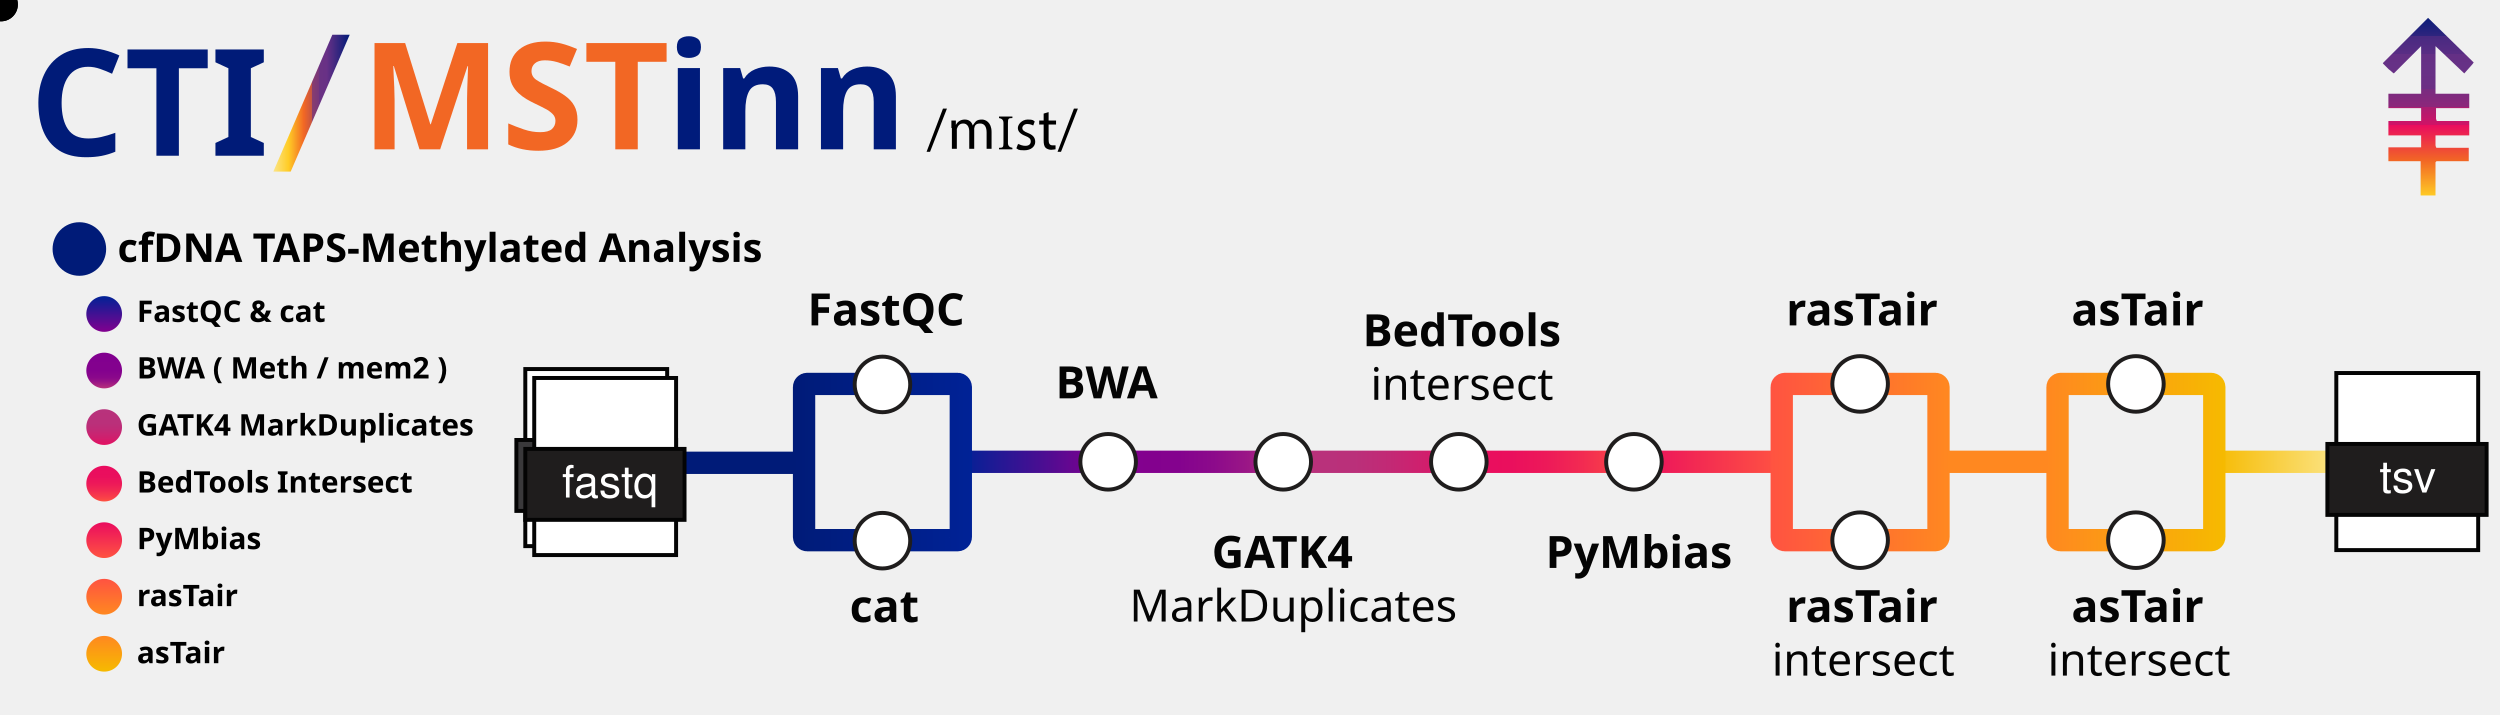
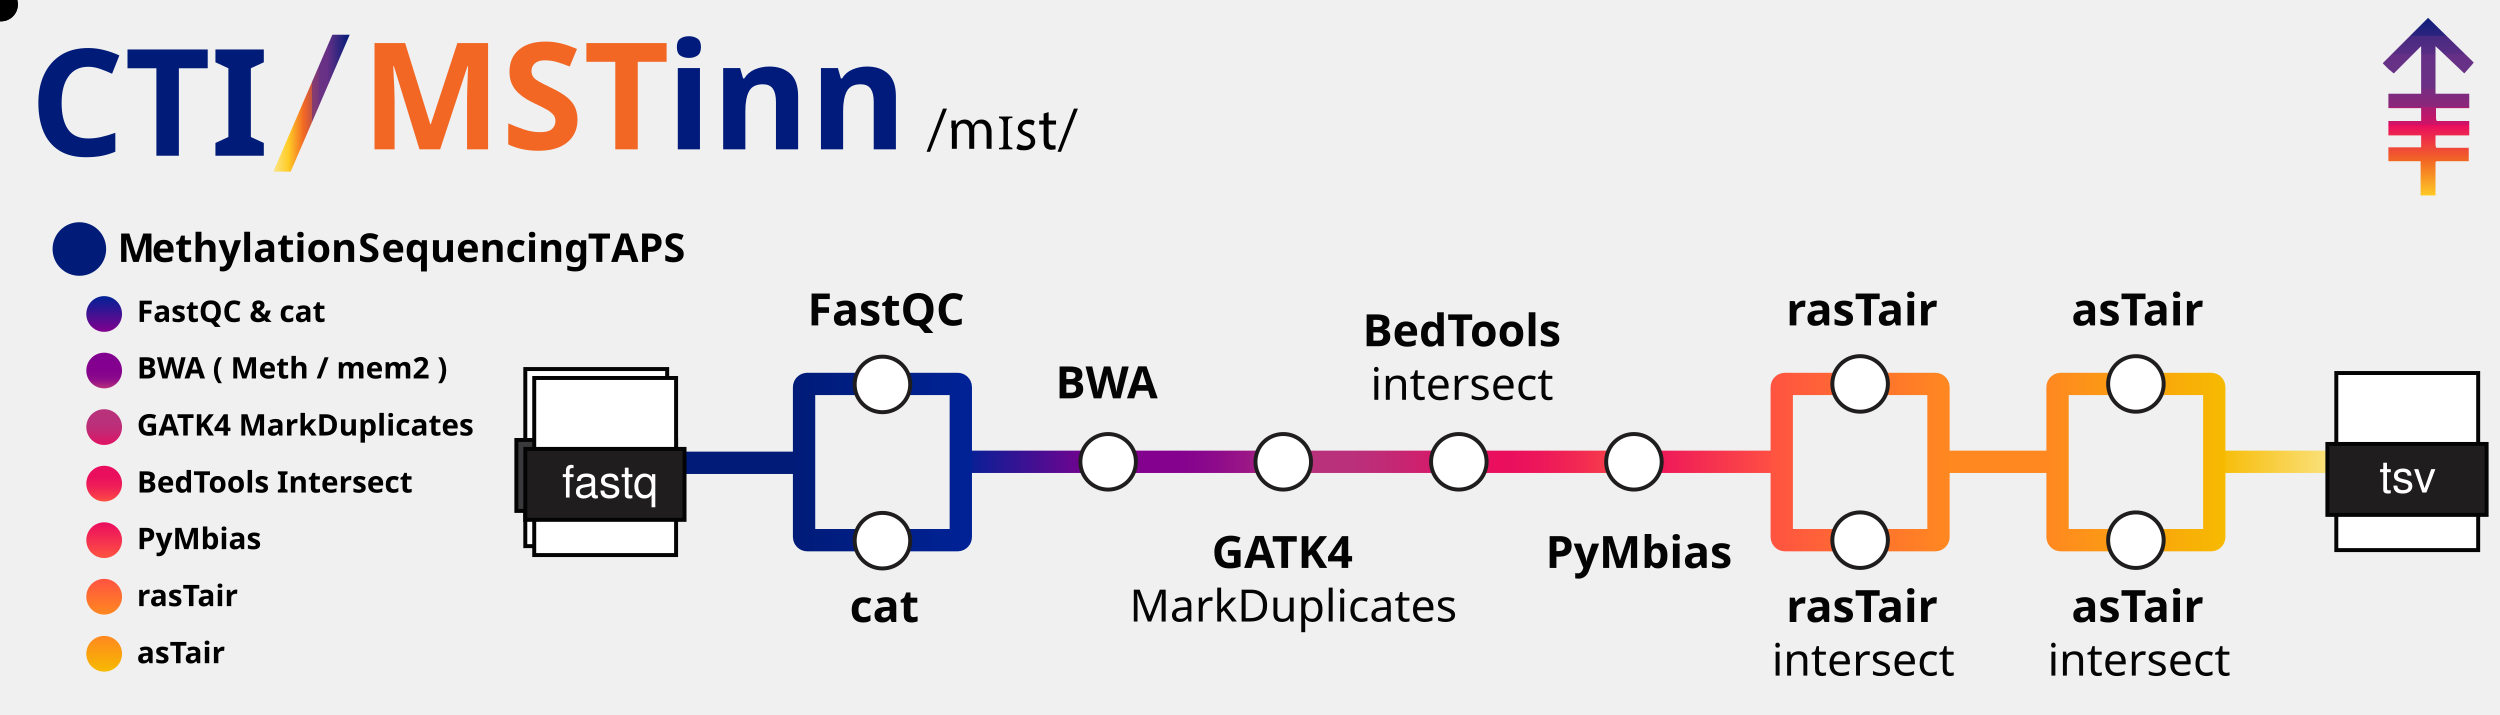
<svg xmlns="http://www.w3.org/2000/svg" id="Layer_1" version="1.1" viewBox="0 0 504 144">
  <defs>
    <style>
      .st0 {
        stroke: #ff8820;
      }

      .st0, .st1, .st2, .st3, .st4, .st5, .st6, .st7, .st8, .st9, .st10, .st11, .st12, .st13 {
        stroke-miterlimit: 28.4;
      }

      .st0, .st2, .st3, .st4, .st5, .st6, .st7, .st8, .st9, .st10, .st11, .st12, .st13 {
        fill: none;
      }

      .st0, .st2, .st3, .st4, .st7, .st8, .st9, .st10, .st11, .st12, .st13 {
        stroke-width: 4.5px;
      }

      .st14 {
        fill: url(#linear-gradient2);
      }

      .st15 {
        fill: url(#linear-gradient1);
      }

      .st16 {
        fill: url(#linear-gradient3);
      }

      .st17 {
        fill: url(#linear-gradient6);
      }

      .st18 {
        fill: url(#linear-gradient5);
      }

      .st19 {
        fill: url(#linear-gradient4);
      }

      .st20 {
-         font-size: 8px;
-       }
- 
-       .st20, .st21, .st22, .st23, .st24, .st25, .st26, .st27, .st28, .st29 {
+         letter-spacing: 0em;
+       }
+ 
+       .st20, .st21 {
+         font-family: MavenPro-ExtraBold, 'Maven Pro';
+       }
+ 
+       .st22, .st23, .st24, .st25, .st26, .st27 {
+         font-family: MavenPro-Bold, 'Maven Pro';
+       }
+ 
+       .st28 {
+         fill: url(#linear-gradient16);
+       }
+ 
+       .st29 {
+         fill: url(#linear-gradient17);
+       }
+ 
+       .st30, .st23 {
+         fill: #001b78;
+       }
+ 
+       .st31 {
+         font-family: MavenPro-Regular, 'Maven Pro';
+       }
+ 
+       .st31, .st32, .st33, .st23, .st34, .st24, .st35, .st25, .st26, .st27 {
        isolation: isolate;
      }

-       .st20, .st24, .st26, .st27, .st28, .st29 {
-         font-family: MavenPro-Bold, 'Maven Pro';
-         font-weight: 700;
-       }
- 
-       .st30 {
-         fill: url(#linear-gradient16);
-       }
- 
-       .st31 {
-         fill: url(#linear-gradient17);
-       }
- 
-       .st32, .st24 {
-         fill: #001b78;
-       }
- 
-       .st21 {
-         font-family: MavenPro-Regular, 'Maven Pro';
-       }
- 
-       .st21, .st22, .st25, .st28 {
+       .st31, .st32, .st34, .st26 {
        font-size: 9px;
      }

-       .st21, .st25, .st28 {
+       .st31, .st34, .st26 {
        fill: #040404;
      }

      .st1 {
        stroke: #1f1d1d;
      }

-       .st1, .st6, .st33, .st34, .st35 {
+       .st1, .st6, .st36, .st37, .st38 {
        stroke-width: .8px;
      }

-       .st1, .st33, .st22 {
+       .st1, .st36, .st32 {
        fill: #fff;
      }

      .st2 {
        stroke: url(#linear-gradient7);
      }

      .st3 {
        stroke: url(#linear-gradient9);
      }

      .st4 {
        stroke: url(#linear-gradient8);
      }

-       .st36 {
+       .st39 {
        fill: url(#linear-gradient);
      }

      .st5 {
        stroke-width: .7px;
      }

      .st5, .st6 {
        stroke: #469e4f;
      }

-       .st33, .st34, .st35 {
+       .st36, .st37, .st38 {
        stroke: #040404;
        stroke-miterlimit: 3;
      }

-       .st22 {
+       .st32 {
        font-family: Helvetica, Helvetica;
      }

      .st7 {
        stroke: #001b78;
      }

-       .st24, .st26, .st27 {
+       .st23, .st24, .st35, .st25, .st26, .st27 {
+         font-weight: 700;
+       }
+ 
+       .st23, .st24, .st25 {
        font-size: 30px;
      }

-       .st25 {
+       .st34 {
        font-family: MavenPro-SemiBold, 'Maven Pro';
        font-weight: 600;
      }

-       .st26 {
+       .st24 {
        fill: #f26724;
      }

      .st8 {
        stroke: url(#linear-gradient10);
      }

      .st9 {
        stroke: url(#linear-gradient15);
      }

      .st10 {
        stroke: url(#linear-gradient13);
      }

      .st11 {
        stroke: url(#linear-gradient12);
      }

      .st12 {
        stroke: url(#linear-gradient11);
      }

      .st13 {
        stroke: url(#linear-gradient14);
      }

+       .st35 {
+         font-size: 8px;
+       }
+ 
+       .st25 {
+         fill: #001b7b;
+       }
+ 
      .st27 {
-         fill: #001b7b;
-       }
- 
-       .st29 {
        font-size: 6px;
      }

-       .st34 {
+       .st37 {
        fill: #1f1d1d;
      }

-       .st35 {
+       .st38 {
        fill: #3a393b;
      }
    </style>
-     <linearGradient id="linear-gradient" x1="21" y1="71.1" x2="21" y2="78.3" gradientUnits="userSpaceOnUse">
+     <linearGradient id="linear-gradient" x1="21" y1="74.9" x2="21" y2="67.7" gradientTransform="translate(0 146) scale(1 -1)" gradientUnits="userSpaceOnUse">
      <stop offset="0" stop-color="#82008f" />
      <stop offset=".5" stop-color="#83018e" />
      <stop offset=".7" stop-color="#8a088b" />
      <stop offset=".8" stop-color="#961287" />
      <stop offset=".9" stop-color="#a72281" />
      <stop offset="1" stop-color="#b8327c" />
    </linearGradient>
-     <linearGradient id="linear-gradient1" x1="21" y1="66.9" x2="21" y2="59.7" gradientUnits="userSpaceOnUse">
+     <linearGradient id="linear-gradient1" x1="21" y1="79.1" x2="21" y2="86.3" gradientTransform="translate(0 146) scale(1 -1)" gradientUnits="userSpaceOnUse">
      <stop offset="0" stop-color="#82008f" />
      <stop offset="1" stop-color="#002296" />
    </linearGradient>
-     <linearGradient id="linear-gradient2" x1="21" y1="82.5" x2="21" y2="89.7" gradientUnits="userSpaceOnUse">
+     <linearGradient id="linear-gradient2" x1="21" y1="63.5" x2="21" y2="56.3" gradientTransform="translate(0 146) scale(1 -1)" gradientUnits="userSpaceOnUse">
      <stop offset="0" stop-color="#b8327c" />
      <stop offset=".4" stop-color="#ba307a" />
      <stop offset=".6" stop-color="#c22975" />
      <stop offset=".8" stop-color="#d01f6d" />
      <stop offset="1" stop-color="#e41062" />
      <stop offset="1" stop-color="#ea0c5f" />
    </linearGradient>
-     <linearGradient id="linear-gradient3" x1="21" y1="93.9" x2="21" y2="101.1" gradientUnits="userSpaceOnUse">
+     <linearGradient id="linear-gradient3" x1="21" y1="52.1" x2="21" y2="44.9" gradientTransform="translate(0 146) scale(1 -1)" gradientUnits="userSpaceOnUse">
      <stop offset="0" stop-color="#ea0c5f" />
      <stop offset=".3" stop-color="#ea0f5d" />
      <stop offset=".5" stop-color="#ed1959" />
      <stop offset=".7" stop-color="#f22a52" />
      <stop offset=".9" stop-color="#f94148" />
      <stop offset="1" stop-color="#ff5341" />
    </linearGradient>
-     <linearGradient id="linear-gradient4" x1="21" y1="105.3" x2="21" y2="112.5" gradientUnits="userSpaceOnUse">
+     <linearGradient id="linear-gradient4" x1="21" y1="40.7" x2="21" y2="33.5" gradientTransform="translate(0 146) scale(1 -1)" gradientUnits="userSpaceOnUse">
      <stop offset="0" stop-color="#ea0c5f" />
      <stop offset="1" stop-color="#ff5341" />
    </linearGradient>
-     <linearGradient id="linear-gradient5" x1="21" y1="116.7" x2="21" y2="123.9" gradientUnits="userSpaceOnUse">
+     <linearGradient id="linear-gradient5" x1="21" y1="29.3" x2="21" y2="22.1" gradientTransform="translate(0 146) scale(1 -1)" gradientUnits="userSpaceOnUse">
      <stop offset="0" stop-color="#ff5341" />
      <stop offset="1" stop-color="#ff8820" />
    </linearGradient>
-     <linearGradient id="linear-gradient6" x1="21" y1="128.2" x2="21" y2="135.4" gradientUnits="userSpaceOnUse">
+     <linearGradient id="linear-gradient6" x1="21" y1="17.8" x2="21" y2="10.6" gradientTransform="translate(0 146) scale(1 -1)" gradientUnits="userSpaceOnUse">
      <stop offset="0" stop-color="#ff8820" />
      <stop offset="1" stop-color="#f6ba00" />
    </linearGradient>
-     <linearGradient id="linear-gradient7" x1="193.6" y1="93.1" x2="223.4" y2="93.1" gradientUnits="userSpaceOnUse">
+     <linearGradient id="linear-gradient7" x1="193.6" y1="52.9" x2="223.4" y2="52.9" gradientTransform="translate(0 146) scale(1 -1)" gradientUnits="userSpaceOnUse">
      <stop offset="0" stop-color="#002296" />
      <stop offset=".4" stop-color="#361393" />
      <stop offset=".8" stop-color="#6c0590" />
      <stop offset="1" stop-color="#82008f" />
    </linearGradient>
-     <linearGradient id="linear-gradient8" x1="294" y1="93.1" x2="329.4" y2="93.1" gradientUnits="userSpaceOnUse">
+     <linearGradient id="linear-gradient8" x1="294" y1="52.9" x2="329.4" y2="52.9" gradientTransform="translate(0 146) scale(1 -1)" gradientUnits="userSpaceOnUse">
      <stop offset="0" stop-color="#ea0c5f" />
      <stop offset=".3" stop-color="#ea0f5d" />
      <stop offset=".5" stop-color="#ed1959" />
      <stop offset=".7" stop-color="#f22a52" />
      <stop offset=".9" stop-color="#f94148" />
      <stop offset="1" stop-color="#ff5341" />
    </linearGradient>
-     <linearGradient id="linear-gradient9" x1="329.4" y1="93.1" x2="359.2" y2="93.1" gradientUnits="userSpaceOnUse">
+     <linearGradient id="linear-gradient9" x1="329.4" y1="52.9" x2="359.2" y2="52.9" gradientTransform="translate(0 146) scale(1 -1)" gradientUnits="userSpaceOnUse">
      <stop offset="0" stop-color="#ea0c5f" />
      <stop offset="1" stop-color="#ff5341" />
    </linearGradient>
-     <linearGradient id="linear-gradient10" x1="223.4" y1="93.1" x2="258.8" y2="93.1" gradientUnits="userSpaceOnUse">
+     <linearGradient id="linear-gradient10" x1="223.4" y1="52.9" x2="258.8" y2="52.9" gradientTransform="translate(0 146) scale(1 -1)" gradientUnits="userSpaceOnUse">
      <stop offset="0" stop-color="#82008f" />
      <stop offset=".4" stop-color="#84028e" />
      <stop offset=".6" stop-color="#8c0a8b" />
      <stop offset=".8" stop-color="#9b1786" />
      <stop offset=".9" stop-color="#af297f" />
      <stop offset="1" stop-color="#b8327c" />
    </linearGradient>
-     <linearGradient id="linear-gradient11" x1="159.8" y1="93.2" x2="195.9" y2="93.2" gradientUnits="userSpaceOnUse">
+     <linearGradient id="linear-gradient11" x1="159.8" y1="52.8" x2="195.9" y2="52.8" gradientTransform="translate(0 146) scale(1 -1)" gradientUnits="userSpaceOnUse">
      <stop offset="0" stop-color="#001b78" />
      <stop offset="1" stop-color="#002296" />
    </linearGradient>
-     <linearGradient id="linear-gradient12" x1="446.3" y1="-163.1" x2="471.7" y2="-163.1" gradientTransform="translate(0 -70) scale(1 -1)" gradientUnits="userSpaceOnUse">
+     <linearGradient id="linear-gradient12" x1="446.3" y1="523.1" x2="471.7" y2="523.1" gradientTransform="translate(0 -430)" gradientUnits="userSpaceOnUse">
      <stop offset="0" stop-color="#f6ba00" />
      <stop offset="1" stop-color="#fbe588" />
    </linearGradient>
-     <linearGradient id="linear-gradient13" x1="412.5" y1="-163.2" x2="448.6" y2="-163.2" gradientTransform="translate(0 -70) scale(1 -1)" gradientUnits="userSpaceOnUse">
+     <linearGradient id="linear-gradient13" x1="412.5" y1="523.2" x2="448.6" y2="523.2" gradientTransform="translate(0 -430)" gradientUnits="userSpaceOnUse">
      <stop offset="0" stop-color="#ff8820" />
      <stop offset="1" stop-color="#f6ba00" />
    </linearGradient>
-     <linearGradient id="linear-gradient14" x1="356.9" y1="-163.2" x2="393" y2="-163.2" gradientTransform="translate(0 -70) scale(1 -1)" gradientUnits="userSpaceOnUse">
+     <linearGradient id="linear-gradient14" x1="356.9" y1="523.2" x2="393" y2="523.2" gradientTransform="translate(0 -430)" gradientUnits="userSpaceOnUse">
      <stop offset="0" stop-color="#ff5341" />
      <stop offset="1" stop-color="#ff8820" />
    </linearGradient>
-     <linearGradient id="linear-gradient15" x1="258.9" y1="93.1" x2="294.1" y2="93.1" gradientUnits="userSpaceOnUse">
+     <linearGradient id="linear-gradient15" x1="258.9" y1="52.9" x2="294.1" y2="52.9" gradientTransform="translate(0 146) scale(1 -1)" gradientUnits="userSpaceOnUse">
      <stop offset="0" stop-color="#b8327c" />
      <stop offset=".4" stop-color="#ba307a" />
      <stop offset=".6" stop-color="#c22975" />
      <stop offset=".8" stop-color="#d01f6d" />
      <stop offset="1" stop-color="#e41062" />
      <stop offset="1" stop-color="#ea0c5f" />
    </linearGradient>
-     <linearGradient id="linear-gradient16" x1="55.1" y1="-5.2" x2="70.5" y2="-5.2" gradientTransform="translate(0 26)" gradientUnits="userSpaceOnUse">
+     <linearGradient id="linear-gradient16" x1="55.1" y1="151.2" x2="70.5" y2="151.2" gradientTransform="translate(0 172) scale(1 -1)" gradientUnits="userSpaceOnUse">
      <stop offset="0" stop-color="#fff" />
      <stop offset="0" stop-color="#fbe588" />
      <stop offset=".2" stop-color="#ffcc25" />
      <stop offset=".4" stop-color="#f26724" />
      <stop offset=".5" stop-color="#c85641" />
      <stop offset=".5" stop-color="#a5495a" />
      <stop offset=".5" stop-color="#8a3e6d" />
      <stop offset=".6" stop-color="#77367b" />
      <stop offset=".6" stop-color="#6b3283" />
      <stop offset=".7" stop-color="#683186" />
      <stop offset="1" stop-color="#001b78" />
    </linearGradient>
-     <linearGradient id="linear-gradient17" x1="489.6" y1="108.4" x2="489.6" y2="144.4" gradientTransform="translate(0 148) scale(1 -1)" gradientUnits="userSpaceOnUse">
+     <linearGradient id="linear-gradient17" x1="489.6" y1="251.6" x2="489.6" y2="215.6" gradientTransform="translate(0 -212)" gradientUnits="userSpaceOnUse">
      <stop offset="0" stop-color="#fff" />
      <stop offset="0" stop-color="#fbe588" />
      <stop offset="0" stop-color="#ffcc25" />
      <stop offset=".2" stop-color="#f26724" />
      <stop offset=".4" stop-color="#ea0c5f" />
      <stop offset=".4" stop-color="#d01366" />
      <stop offset=".5" stop-color="#ab1d71" />
      <stop offset=".5" stop-color="#8d267a" />
      <stop offset=".6" stop-color="#782c80" />
      <stop offset=".6" stop-color="#6c2f84" />
      <stop offset=".7" stop-color="#683186" />
      <stop offset=".8" stop-color="#643085" />
      <stop offset=".8" stop-color="#592d84" />
      <stop offset=".9" stop-color="#472a81" />
      <stop offset=".9" stop-color="#2d247e" />
      <stop offset="1" stop-color="#0c1d79" />
      <stop offset="1" stop-color="#001b78" />
    </linearGradient>
  </defs>
-   <path id="rect1" class="st36" d="M21,71.1h0c2,0,3.6,1.6,3.6,3.6h0c0,2-1.6,3.6-3.6,3.6h0c-2,0-3.6-1.6-3.6-3.6h0c0-2,1.6-3.6,3.6-3.6Z" />
-   <g id="text1" class="st23">
-     <g class="st23">
-       <g class="st23">
-         <g class="st23">
-           <g class="st23">
-             <g class="st23">
-               <g class="st23">
-                 <text class="st29" transform="translate(27.6 76.3)">
-                   <tspan x="0" y="0">BWA ( Meth / mem2 )</tspan>
-                 </text>
+   <path id="rect1" class="st39" d="M21,71.1h0c2,0,3.6,1.6,3.6,3.6h0c0,2-1.6,3.6-3.6,3.6h0c-2,0-3.6-1.6-3.6-3.6h0c0-2,1.6-3.6,3.6-3.6Z" />
+   <g id="text1" class="st33">
+     <g class="st33">
+       <g class="st33">
+         <g class="st33">
+           <g class="st33">
+             <g class="st33">
+               <g class="st33">
+                 <g class="st33">
+                   <text class="st27" transform="translate(27.6 76.3)">
+                     <tspan x="0" y="0">BWA ( Meth / mem2 )</tspan>
+                   </text>
+                 </g>
              </g>
            </g>
          </g>
        </g>
      </g>
    </g>
  </g>
  <path id="rect2" class="st15" d="M21,59.7h0c2,0,3.6,1.6,3.6,3.6h0c0,2-1.6,3.6-3.6,3.6h0c-2,0-3.6-1.6-3.6-3.6h0c0-2,1.6-3.6,3.6-3.6Z" />
-   <g id="text2" class="st23">
-     <g class="st23">
-       <g class="st23">
-         <g class="st23">
-           <g class="st23">
-             <g class="st23">
-               <g class="st23">
-                 <text class="st29" transform="translate(27.6 64.9)">
-                   <tspan x="0" y="0">FastQC &amp; cat</tspan>
-                 </text>
-               </g>
-             </g>
-           </g>
-         </g>
-       </g>
-     </g>
-   </g>
-   <path id="rect3" class="st32" d="M16,44.8h0c3,0,5.4,2.4,5.4,5.4h0c0,3-2.4,5.4-5.4,5.4h0c-3,0-5.4-2.4-5.4-5.4h0c0-3,2.4-5.4,5.4-5.4Z" />
-   <g id="text3" class="st23">
-     <g class="st23">
-       <g class="st23">
-         <g class="st23">
-           <g class="st23">
-             <g class="st23">
-               <g class="st23">
-                 <text class="st20" transform="translate(23.7 52.8)">
-                   <tspan x="0" y="0">cfDNA TAPS-Methylated Analysis</tspan>
-                 </text>
+   <g id="text2" class="st33">
+     <g class="st33">
+       <g class="st33">
+         <g class="st33">
+           <g class="st33">
+             <g class="st33">
+               <g class="st33">
+                 <g class="st33">
+                   <text class="st27" transform="translate(27.6 64.9)">
+                     <tspan x="0" y="0">FastQC &amp; cat</tspan>
+                   </text>
+                 </g>
+               </g>
+             </g>
+           </g>
+         </g>
+       </g>
+     </g>
+   </g>
+   <path id="rect3" class="st30" d="M16,44.8h0c3,0,5.4,2.4,5.4,5.4h0c0,3-2.4,5.4-5.4,5.4h0c-3,0-5.4-2.4-5.4-5.4h0c0-3,2.4-5.4,5.4-5.4Z" />
+   <g id="text3" class="st33">
+     <g class="st33">
+       <g class="st33">
+         <g class="st33">
+           <g class="st33">
+             <g class="st33">
+               <g class="st33">
+                 <g class="st33">
+                   <text class="st35" transform="translate(23.7 52.8)">
+                     <tspan class="st21" x="0" y="0">M</tspan>
+                     <tspan class="st22" x="6.9" y="0">ethylation </tspan>
+                     <tspan class="st21" x="48.5" y="0">S</tspan>
+                     <tspan class="st22" x="53.2" y="0">equencing </tspan>
+                     <tspan class="st20" x="94.8" y="0">T</tspan>
+                     <tspan class="st22" x="99.5" y="0">APS</tspan>
+                   </text>
+                 </g>
              </g>
            </g>
          </g>
        </g>
      </g>
    </g>
  </g>
  <path id="rect4" class="st14" d="M21,82.5h0c2,0,3.6,1.6,3.6,3.6h0c0,2-1.6,3.6-3.6,3.6h0c-2,0-3.6-1.6-3.6-3.6h0c0-2,1.6-3.6,3.6-3.6Z" />
-   <g id="text4" class="st23">
-     <g class="st23">
-       <g class="st23">
-         <g class="st23">
-           <g class="st23">
-             <g class="st23">
-               <g class="st23">
-                 <text class="st29" transform="translate(27.6 133.7)">
-                   <tspan x="0" y="0">asTair</tspan>
-                 </text>
+   <g id="text4" class="st33">
+     <g class="st33">
+       <g class="st33">
+         <g class="st33">
+           <g class="st33">
+             <g class="st33">
+               <g class="st33">
+                 <g class="st33">
+                   <text class="st27" transform="translate(27.6 133.7)">
+                     <tspan x="0" y="0">asTair</tspan>
+                   </text>
+                 </g>
              </g>
            </g>
          </g>
        </g>
      </g>
    </g>
  </g>
  <path id="rect5" class="st16" d="M21,93.9h0c2,0,3.6,1.6,3.6,3.6h0c0,2-1.6,3.6-3.6,3.6h0c-2,0-3.6-1.6-3.6-3.6h0c0-2,1.6-3.6,3.6-3.6Z" />
-   <g id="text5" class="st23">
-     <g class="st23">
-       <g class="st23">
-         <g class="st23">
-           <g class="st23">
-             <g class="st23">
-               <g class="st23">
-                 <text class="st29" transform="translate(27.6 122.2)">
-                   <tspan x="0" y="0">rasTair</tspan>
-                 </text>
+   <g id="text5" class="st33">
+     <g class="st33">
+       <g class="st33">
+         <g class="st33">
+           <g class="st33">
+             <g class="st33">
+               <g class="st33">
+                 <g class="st33">
+                   <text class="st27" transform="translate(27.6 122.2)">
+                     <tspan x="0" y="0">rasTair</tspan>
+                   </text>
+                 </g>
              </g>
            </g>
          </g>
        </g>
      </g>
    </g>
  </g>
  <path id="rect6" class="st19" d="M21,105.3h0c2,0,3.6,1.6,3.6,3.6h0c0,2-1.6,3.6-3.6,3.6h0c-2,0-3.6-1.6-3.6-3.6h0c0-2,1.6-3.6,3.6-3.6Z" />
  <path id="rect7" class="st18" d="M21,116.7h0c2,0,3.6,1.6,3.6,3.6h0c0,2-1.6,3.6-3.6,3.6h0c-2,0-3.6-1.6-3.6-3.6h0c0-2,1.6-3.6,3.6-3.6Z" />
  <path id="rect8" class="st17" d="M21,128.2h0c2,0,3.6,1.6,3.6,3.6h0c0,2-1.6,3.6-3.6,3.6h0c-2,0-3.6-1.6-3.6-3.6h0c0-2,1.6-3.6,3.6-3.6h0Z" />
-   <g id="text8" class="st23">
-     <g class="st23">
-       <g class="st23">
-         <g class="st23">
-           <g class="st23">
-             <g class="st23">
-               <g class="st23">
-                 <text class="st29" transform="translate(27.6 110.7)">
-                   <tspan x="0" y="0">PyMbias</tspan>
-                 </text>
-               </g>
-             </g>
-           </g>
-         </g>
-       </g>
-     </g>
-   </g>
-   <g id="text9" class="st23">
-     <g class="st23">
-       <g class="st23">
-         <g class="st23">
-           <g class="st23">
-             <g class="st23">
-               <g class="st23">
-                 <text class="st29" transform="translate(27.6 99.3)">
-                   <tspan x="0" y="0">BedTools Intersect</tspan>
-                 </text>
-               </g>
-             </g>
-           </g>
-         </g>
-       </g>
-     </g>
-   </g>
-   <g id="text10" class="st23">
-     <g class="st23">
-       <g class="st23">
-         <g class="st23">
-           <g class="st23">
-             <g class="st23">
-               <g class="st23">
-                 <text class="st29" transform="translate(27.6 87.8)">
-                   <tspan x="0" y="0">GATK4 MarkDuplicates</tspan>
-                 </text>
+   <g id="text8" class="st33">
+     <g class="st33">
+       <g class="st33">
+         <g class="st33">
+           <g class="st33">
+             <g class="st33">
+               <g class="st33">
+                 <g class="st33">
+                   <text class="st27" transform="translate(27.6 110.7)">
+                     <tspan x="0" y="0">PyMbias</tspan>
+                   </text>
+                 </g>
+               </g>
+             </g>
+           </g>
+         </g>
+       </g>
+     </g>
+   </g>
+   <g id="text9" class="st33">
+     <g class="st33">
+       <g class="st33">
+         <g class="st33">
+           <g class="st33">
+             <g class="st33">
+               <g class="st33">
+                 <g class="st33">
+                   <text class="st27" transform="translate(27.6 99.3)">
+                     <tspan x="0" y="0">BedTools Intersect</tspan>
+                   </text>
+                 </g>
+               </g>
+             </g>
+           </g>
+         </g>
+       </g>
+     </g>
+   </g>
+   <g id="text10" class="st33">
+     <g class="st33">
+       <g class="st33">
+         <g class="st33">
+           <g class="st33">
+             <g class="st33">
+               <g class="st33">
+                 <g class="st33">
+                   <text class="st27" transform="translate(27.6 87.8)">
+                     <tspan x="0" y="0">GATK4 MarkDuplicates</tspan>
+                   </text>
+                 </g>
              </g>
            </g>
          </g>
        </g>
      </g>
    </g>
  </g>
  <path id="path1-5" class="st5" d="M470.5,92.6h-24v14.6h-31.6v-14.7h-24.1v14.8h-31.6v-14.8h-165.5v14.7h-31.6s0-14.8,0-14.7h-23.8" />
  <path id="path1" class="st6" d="M470.5,92.6h-24v-15.5h-31.6v15.5h-24.1v-15.6h-31.6v15.5h-165.5v-15.5h-31.6s0,15.7,0,15.5h-23.8" />
  <path id="path2" class="st2" d="M223.4,93.1h-29.8,29.8Z" />
  <path id="path3" class="st4" d="M329.4,93.1h-35.4,35.4Z" />
  <path id="path4" class="st3" d="M359.2,93.1h-29.8,29.8Z" />
  <path id="path5" class="st0" d="M414.8,93.1h-24.1,24.1Z" />
  <path id="path6" class="st7" d="M162.2,93.3h-25.9,25.9Z" />
  <path id="path7" class="st8" d="M258.8,93.1h-35.4,35.4Z" />
  <path id="path8" class="st12" d="M162.7,77.4h30.4c.3,0,.6.3.6.6v30.3c0,.3-.3.6-.6.6h-30.4c-.3,0-.6-.3-.6-.6v-30.3c0-.3.3-.6.6-.6Z" />
  <path id="path9" class="st11" d="M471.7,93.1h-25.4,25.4Z" />
  <path id="path10" class="st10" d="M415.4,77.4h30.4c.3,0,.6.3.6.6v30.3c0,.3-.3.6-.6.6h-30.4c-.3,0-.6-.3-.6-.6v-30.3c0-.3.3-.6.6-.6h0Z" />
-   <g id="text10-2" class="st23">
-     <g id="g2" class="st23">
-       <g id="text1-3" class="st23">
-         <g class="st23">
-           <g class="st23">
-             <g class="st23">
-               <g class="st23">
-                 <g class="st23">
-                   <g class="st23">
-                     <text class="st25" transform="translate(162.8 65.6)">
-                       <tspan x="0" y="0">FastQC</tspan>
-                     </text>
-                   </g>
-                 </g>
-               </g>
-             </g>
-           </g>
-         </g>
-       </g>
-     </g>
-   </g>
-   <g id="text14" class="st23">
-     <g id="g3" class="st23">
-       <g id="text2-9" class="st23">
-         <g class="st23">
-           <g class="st23">
-             <g class="st23">
-               <g class="st23">
-                 <g class="st23">
-                   <g class="st23">
-                     <text class="st25" transform="translate(274.7 69.8)">
-                       <tspan x="0" y="0">BedTools</tspan>
-                     </text>
-                   </g>
-                 </g>
-               </g>
-             </g>
-           </g>
-         </g>
-       </g>
-     </g>
-     <g id="g4" class="st23">
-       <g id="text3-0" class="st23">
-         <g class="st23">
-           <g class="st23">
-             <g class="st23">
-               <g class="st23">
-                 <g class="st23">
-                   <g class="st23">
-                     <text class="st21" transform="translate(276.3 80.6)">
-                       <tspan x="0" y="0">intersect</tspan>
-                     </text>
-                   </g>
-                 </g>
-               </g>
-             </g>
-           </g>
-         </g>
-       </g>
-     </g>
-   </g>
-   <g id="text19" class="st23">
-     <g id="g7" class="st23">
-       <g id="text6" class="st23">
-         <g class="st23">
-           <g class="st23">
-             <g class="st23">
-               <g class="st23">
-                 <g class="st23">
-                   <g class="st23">
-                     <text class="st25" transform="translate(360.1 65.6)">
-                       <tspan x="0" y="0">rasTair</tspan>
-                     </text>
-                   </g>
-                 </g>
-               </g>
-             </g>
-           </g>
-         </g>
-       </g>
-     </g>
-   </g>
-   <g id="text20" class="st23">
-     <g id="g8" class="st23">
-       <g id="text7" class="st23">
-         <g class="st23">
-           <g class="st23">
-             <g class="st23">
-               <g class="st23">
-                 <g class="st23">
-                   <g class="st23">
-                     <text class="st25" transform="translate(171.3 125.4)">
-                       <tspan x="0" y="0">cat</tspan>
-                     </text>
+   <g id="text10-2" class="st33">
+     <g id="g2" class="st33">
+       <g id="text1-3" class="st33">
+         <g class="st33">
+           <g class="st33">
+             <g class="st33">
+               <g class="st33">
+                 <g class="st33">
+                   <g class="st33">
+                     <g class="st33">
+                       <text class="st34" transform="translate(162.8 65.6)">
+                         <tspan x="0" y="0">FastQC</tspan>
+                       </text>
+                     </g>
+                   </g>
+                 </g>
+               </g>
+             </g>
+           </g>
+         </g>
+       </g>
+     </g>
+   </g>
+   <g id="text14" class="st33">
+     <g id="g3" class="st33">
+       <g id="text2-9" class="st33">
+         <g class="st33">
+           <g class="st33">
+             <g class="st33">
+               <g class="st33">
+                 <g class="st33">
+                   <g class="st33">
+                     <g class="st33">
+                       <text class="st34" transform="translate(274.7 69.8)">
+                         <tspan x="0" y="0">BedTools</tspan>
+                       </text>
+                     </g>
+                   </g>
+                 </g>
+               </g>
+             </g>
+           </g>
+         </g>
+       </g>
+     </g>
+     <g id="g4" class="st33">
+       <g id="text3-0" class="st33">
+         <g class="st33">
+           <g class="st33">
+             <g class="st33">
+               <g class="st33">
+                 <g class="st33">
+                   <g class="st33">
+                     <g class="st33">
+                       <text class="st31" transform="translate(276.3 80.6)">
+                         <tspan x="0" y="0">intersect</tspan>
+                       </text>
+                     </g>
+                   </g>
+                 </g>
+               </g>
+             </g>
+           </g>
+         </g>
+       </g>
+     </g>
+   </g>
+   <g id="text19" class="st33">
+     <g id="g7" class="st33">
+       <g id="text6" class="st33">
+         <g class="st33">
+           <g class="st33">
+             <g class="st33">
+               <g class="st33">
+                 <g class="st33">
+                   <g class="st33">
+                     <g class="st33">
+                       <text class="st34" transform="translate(360.1 65.6)">
+                         <tspan x="0" y="0">rasTair</tspan>
+                       </text>
+                     </g>
+                   </g>
+                 </g>
+               </g>
+             </g>
+           </g>
+         </g>
+       </g>
+     </g>
+   </g>
+   <g id="text20" class="st33">
+     <g id="g8" class="st33">
+       <g id="text7" class="st33">
+         <g class="st33">
+           <g class="st33">
+             <g class="st33">
+               <g class="st33">
+                 <g class="st33">
+                   <g class="st33">
+                     <g class="st33">
+                       <text class="st34" transform="translate(171.3 125.4)">
+                         <tspan x="0" y="0">cat</tspan>
+                       </text>
+                     </g>
                  </g>
                </g>
              </g>
            </g>
          </g>
        </g>
      </g>
    </g>
  </g>
  <g id="g24">
    <g id="g23">
-       <rect id="rect20" class="st33" x="105.9" y="74.4" width="28.6" height="35.7" />
-       <rect id="rect21" class="st35" x="104.1" y="88.7" width="32.2" height="14.3" />
-       <rect id="rect22" class="st33" x="107.7" y="76.2" width="28.6" height="35.7" />
-       <rect id="rect23" class="st34" x="105.9" y="90.5" width="32.1" height="14.3" />
-     </g>
-     <g id="text23" class="st23">
-       <g id="g9" class="st23">
-         <g id="text8-9" class="st23">
-           <g class="st23">
-             <g class="st23">
-               <g class="st23">
-                 <g class="st23">
-                   <g class="st23">
-                     <g class="st23">
-                       <text class="st22" transform="translate(113.3 100.3)">
-                         <tspan x="0" y="0">fastq</tspan>
-                       </text>
+       <rect id="rect20" class="st36" x="105.9" y="74.4" width="28.6" height="35.7" />
+       <rect id="rect21" class="st38" x="104.1" y="88.7" width="32.2" height="14.3" />
+       <rect id="rect22" class="st36" x="107.7" y="76.2" width="28.6" height="35.7" />
+       <rect id="rect23" class="st37" x="105.9" y="90.5" width="32.1" height="14.3" />
+     </g>
+     <g id="text23" class="st33">
+       <g id="g9" class="st33">
+         <g id="text8-9" class="st33">
+           <g class="st33">
+             <g class="st33">
+               <g class="st33">
+                 <g class="st33">
+                   <g class="st33">
+                     <g class="st33">
+                       <g class="st33">
+                         <text class="st32" transform="translate(113.3 100.3)">
+                           <tspan x="0" y="0">fastq</tspan>
+                         </text>
+                       </g>
                    </g>
                  </g>
                </g>
              </g>
            </g>
          </g>
        </g>
      </g>
    </g>
  </g>
  <path id="path27" class="st13" d="M359.8,77.4h30.4c.3,0,.6.3.6.6v30.3c0,.3-.3.6-.6.6h-30.4c-.3,0-.6-.3-.6-.6v-30.3c0-.3.3-.6.6-.6h0Z" />
-   <g id="text32" class="st23">
-     <g id="g10" class="st23">
-       <g id="text9-6" class="st23">
-         <g class="st23">
-           <g class="st23">
-             <g class="st23">
-               <g class="st23">
-                 <g class="st23">
-                   <g class="st23">
-                     <text class="st25" transform="translate(360.1 125.4)">
-                       <tspan x="0" y="0">rasTair</tspan>
-                     </text>
-                   </g>
-                 </g>
-               </g>
-             </g>
-           </g>
-         </g>
-       </g>
-     </g>
-     <g id="g11" class="st23">
-       <g id="text11" class="st23">
-         <g class="st23">
-           <g class="st23">
-             <g class="st23">
-               <g class="st23">
-                 <g class="st23">
-                   <g class="st23">
-                     <text class="st21" transform="translate(357.2 136.2)">
-                       <tspan x="0" y="0">intersect</tspan>
-                     </text>
-                   </g>
-                 </g>
-               </g>
-             </g>
-           </g>
-         </g>
-       </g>
-     </g>
-   </g>
-   <g id="text33" class="st23">
-     <g id="g12" class="st23">
-       <g id="text12" class="st23">
-         <g class="st23">
-           <g class="st23">
-             <g class="st23">
-               <g class="st23">
-                 <g class="st23">
-                   <g class="st23">
-                     <text class="st25" transform="translate(417.6 65.6)">
-                       <tspan x="0" y="0">asTair</tspan>
-                     </text>
-                   </g>
-                 </g>
-               </g>
-             </g>
-           </g>
-         </g>
-       </g>
-     </g>
-   </g>
-   <g id="text37" class="st23">
-     <g id="g13" class="st23">
-       <g id="text13" class="st23">
-         <g class="st23">
-           <g class="st23">
-             <g class="st23">
-               <g class="st23">
-                 <g class="st23">
-                   <g class="st23">
-                     <text class="st25" transform="translate(417.6 125.4)">
-                       <tspan x="0" y="0">asTair</tspan>
-                     </text>
-                   </g>
-                 </g>
-               </g>
-             </g>
-           </g>
-         </g>
-       </g>
-     </g>
-     <g id="g15" class="st23">
-       <g id="text15" class="st23">
-         <g class="st23">
-           <g class="st23">
-             <g class="st23">
-               <g class="st23">
-                 <g class="st23">
-                   <g class="st23">
-                     <text class="st21" transform="translate(412.8 136.2)">
-                       <tspan x="0" y="0">intersect</tspan>
-                     </text>
+   <g id="text32" class="st33">
+     <g id="g10" class="st33">
+       <g id="text9-6" class="st33">
+         <g class="st33">
+           <g class="st33">
+             <g class="st33">
+               <g class="st33">
+                 <g class="st33">
+                   <g class="st33">
+                     <g class="st33">
+                       <text class="st34" transform="translate(360.1 125.4)">
+                         <tspan x="0" y="0">rasTair</tspan>
+                       </text>
+                     </g>
+                   </g>
+                 </g>
+               </g>
+             </g>
+           </g>
+         </g>
+       </g>
+     </g>
+     <g id="g11" class="st33">
+       <g id="text11" class="st33">
+         <g class="st33">
+           <g class="st33">
+             <g class="st33">
+               <g class="st33">
+                 <g class="st33">
+                   <g class="st33">
+                     <g class="st33">
+                       <text class="st31" transform="translate(357.2 136.2)">
+                         <tspan x="0" y="0">intersect</tspan>
+                       </text>
+                     </g>
+                   </g>
+                 </g>
+               </g>
+             </g>
+           </g>
+         </g>
+       </g>
+     </g>
+   </g>
+   <g id="text33" class="st33">
+     <g id="g12" class="st33">
+       <g id="text12" class="st33">
+         <g class="st33">
+           <g class="st33">
+             <g class="st33">
+               <g class="st33">
+                 <g class="st33">
+                   <g class="st33">
+                     <g class="st33">
+                       <text class="st34" transform="translate(417.6 65.6)">
+                         <tspan x="0" y="0">asTair</tspan>
+                       </text>
+                     </g>
+                   </g>
+                 </g>
+               </g>
+             </g>
+           </g>
+         </g>
+       </g>
+     </g>
+   </g>
+   <g id="text37" class="st33">
+     <g id="g13" class="st33">
+       <g id="text13" class="st33">
+         <g class="st33">
+           <g class="st33">
+             <g class="st33">
+               <g class="st33">
+                 <g class="st33">
+                   <g class="st33">
+                     <g class="st33">
+                       <text class="st34" transform="translate(417.6 125.4)">
+                         <tspan x="0" y="0">asTair</tspan>
+                       </text>
+                     </g>
+                   </g>
+                 </g>
+               </g>
+             </g>
+           </g>
+         </g>
+       </g>
+     </g>
+     <g id="g15" class="st33">
+       <g id="text15" class="st33">
+         <g class="st33">
+           <g class="st33">
+             <g class="st33">
+               <g class="st33">
+                 <g class="st33">
+                   <g class="st33">
+                     <g class="st33">
+                       <text class="st31" transform="translate(412.8 136.2)">
+                         <tspan x="0" y="0">intersect</tspan>
+                       </text>
+                     </g>
                  </g>
                </g>
              </g>
            </g>
          </g>
        </g>
      </g>
    </g>
  </g>
  <g>
-     <rect id="rect39" class="st33" x="471" y="75.2" width="28.6" height="35.7" />
-     <rect id="rect40" class="st34" x="469.2" y="89.5" width="32.1" height="14.3" />
-     <g id="text40" class="st23">
-       <g id="g16" class="st23">
-         <g id="text16" class="st23">
-           <g class="st23">
-             <g class="st23">
-               <g class="st23">
-                 <g class="st23">
-                   <g class="st23">
-                     <g class="st23">
-                       <text class="st22" transform="translate(479.7 99.3)">
-                         <tspan x="0" y="0">tsv</tspan>
-                       </text>
-                     </g>
-                   </g>
-                 </g>
-               </g>
-             </g>
-           </g>
-         </g>
-       </g>
-     </g>
-   </g>
-   <g id="text42" class="st23">
-     <g id="g17" class="st23">
-       <g id="text17" class="st23">
-         <g class="st23">
-           <g class="st23">
-             <g class="st23">
-               <g class="st23">
-                 <g class="st23">
-                   <g class="st23">
-                     <text class="st25" transform="translate(311.6 114.5)">
-                       <tspan x="0" y="0">PyMbias</tspan>
-                     </text>
+     <rect id="rect39" class="st36" x="471" y="75.2" width="28.6" height="35.7" />
+     <rect id="rect40" class="st37" x="469.2" y="89.5" width="32.1" height="14.3" />
+     <g id="text40" class="st33">
+       <g id="g16" class="st33">
+         <g id="text16" class="st33">
+           <g class="st33">
+             <g class="st33">
+               <g class="st33">
+                 <g class="st33">
+                   <g class="st33">
+                     <g class="st33">
+                       <g class="st33">
+                         <text class="st32" transform="translate(479.7 99.3)">
+                           <tspan x="0" y="0">tsv</tspan>
+                         </text>
+                       </g>
+                     </g>
+                   </g>
+                 </g>
+               </g>
+             </g>
+           </g>
+         </g>
+       </g>
+     </g>
+   </g>
+   <g id="text42" class="st33">
+     <g id="g17" class="st33">
+       <g id="text17" class="st33">
+         <g class="st33">
+           <g class="st33">
+             <g class="st33">
+               <g class="st33">
+                 <g class="st33">
+                   <g class="st33">
+                     <g class="st33">
+                       <text class="st34" transform="translate(311.6 114.5)">
+                         <tspan x="0" y="0">PyMbias</tspan>
+                       </text>
+                     </g>
                  </g>
                </g>
              </g>
            </g>
          </g>
        </g>
      </g>
    </g>
  </g>
  <path id="path42" class="st9" d="M294.1,93.1h-35.2,35.2Z" />
-   <g id="text47" class="st23">
-     <g id="g21" class="st23">
-       <g id="text21" class="st23">
-         <g class="st23">
-           <g class="st23">
-             <g class="st23">
-               <g class="st23">
-                 <g class="st23">
-                   <g class="st23">
-                     <text class="st25" transform="translate(244.3 114.5)">
-                       <tspan x="0" y="0">GATK4</tspan>
-                     </text>
-                   </g>
-                 </g>
-               </g>
-             </g>
-           </g>
-         </g>
-       </g>
-     </g>
-     <g id="g22" class="st23">
-       <g id="text22" class="st23">
-         <g class="st23">
-           <g class="st23">
-             <g class="st23">
-               <g class="st23">
-                 <g class="st23">
-                   <g class="st23">
-                     <text class="st21" transform="translate(227.7 125.3)">
-                       <tspan x="0" y="0">MarkDuplicates</tspan>
-                     </text>
+   <g id="text47" class="st33">
+     <g id="g21" class="st33">
+       <g id="text21" class="st33">
+         <g class="st33">
+           <g class="st33">
+             <g class="st33">
+               <g class="st33">
+                 <g class="st33">
+                   <g class="st33">
+                     <g class="st33">
+                       <text class="st34" transform="translate(244.3 114.5)">
+                         <tspan x="0" y="0">GATK4</tspan>
+                       </text>
+                     </g>
+                   </g>
+                 </g>
+               </g>
+             </g>
+           </g>
+         </g>
+       </g>
+     </g>
+     <g id="g22" class="st33">
+       <g id="text22" class="st33">
+         <g class="st33">
+           <g class="st33">
+             <g class="st33">
+               <g class="st33">
+                 <g class="st33">
+                   <g class="st33">
+                     <g class="st33">
+                       <text class="st31" transform="translate(227.7 125.3)">
+                         <tspan x="0" y="0">MarkDuplicates</tspan>
+                       </text>
+                     </g>
                  </g>
                </g>
              </g>
            </g>
          </g>
        </g>
      </g>
    </g>
  </g>
  <circle id="circle61" cx=".2" cy=".9" r="3.4">
    <animateMotion accumulate="none" additive="replace" begin="0s" calcMode="paced" dur="10s" fill="remove" keyPoints="1;0" keyTimes="0;1" repeatCount="indefinite" restart="always">
      <mpath href="#path1" />
    </animateMotion>
  </circle>
  <circle id="circle62" cx=".2" cy=".9" r="3.4">
    <animateMotion accumulate="none" additive="replace" begin="0s" calcMode="paced" dur="10s" fill="remove" keyPoints="1;0" keyTimes="0;1" repeatCount="indefinite" restart="always">
      <mpath href="#path1-5" />
    </animateMotion>
  </circle>
-   <g id="g6" class="st23">
-     <g id="text4-6" class="st23">
-       <g class="st23">
-         <g class="st23">
-           <g class="st23">
-             <g class="st23">
-               <g class="st23">
-                 <g class="st23">
-                   <text class="st28" transform="translate(212.8 80.3)">
-                     <tspan x="0" y="0">BWA</tspan>
+   <g id="g6" class="st33">
+     <g id="text4-6" class="st33">
+       <g class="st33">
+         <g class="st33">
+           <g class="st33">
+             <g class="st33">
+               <g class="st33">
+                 <g class="st33">
+                   <g class="st33">
+                     <text class="st26" transform="translate(212.8 80.3)">
+                       <tspan x="0" y="0">BWA</tspan>
+                     </text>
+                   </g>
+                 </g>
+               </g>
+             </g>
+           </g>
+         </g>
+       </g>
+     </g>
+   </g>
+   <g>
+     <polygon class="st28" points="70.5 7 58.6 34.6 55.1 34.6 67 7 70.5 7" />
+     <g class="st33">
+       <g class="st33">
+         <g class="st33">
+           <g class="st33">
+             <g class="st33">
+               <g class="st33">
+                 <g class="st33">
+                   <text class="st23" transform="translate(6 31.4)">
+                     <tspan x="0" y="0">CTI</tspan>
                  </text>
                </g>
              </g>
            </g>
          </g>
        </g>
      </g>
    </g>
-   </g>
-   <g>
-     <polygon class="st30" points="70.5 7 58.6 34.6 55.1 34.6 67 7 70.5 7" />
-     <g class="st23">
-       <g class="st23">
-         <g class="st23">
-           <g class="st23">
-             <g class="st23">
-               <g class="st23">
-                 <text class="st24" transform="translate(6 31.4)">
-                   <tspan x="0" y="0">CTI</tspan>
-                 </text>
-               </g>
-             </g>
-           </g>
-         </g>
-       </g>
-     </g>
-     <g class="st23">
-       <g class="st23">
-         <g class="st23">
-           <g class="st23">
-             <g class="st23">
-               <g class="st23">
-                 <text class="st27" transform="translate(134.3 30.1)">
-                   <tspan x="0" y="0">inn</tspan>
-                 </text>
-               </g>
-             </g>
-           </g>
-         </g>
-       </g>
-     </g>
-     <g class="st23">
-       <g class="st23">
-         <g class="st23">
-           <g class="st23">
-             <g class="st23">
-               <g class="st23">
-                 <g class="st23">
-                   <text class="st26" transform="translate(72.8 30.1)">
-                     <tspan x="0" y="0">MST</tspan>
+     <g class="st33">
+       <g class="st33">
+         <g class="st33">
+           <g class="st33">
+             <g class="st33">
+               <g class="st33">
+                 <g class="st33">
+                   <text class="st25" transform="translate(134.3 30.1)">
+                     <tspan x="0" y="0">inn</tspan>
                  </text>
+                 </g>
+               </g>
+             </g>
+           </g>
+         </g>
+       </g>
+     </g>
+     <g class="st33">
+       <g class="st33">
+         <g class="st33">
+           <g class="st33">
+             <g class="st33">
+               <g class="st33">
+                 <g class="st33">
+                   <g class="st33">
+                     <text class="st24" transform="translate(72.8 30.1)">
+                       <tspan x="0" y="0">MST</tspan>
+                     </text>
+                   </g>
                </g>
              </g>
            </g>
          </g>
        </g>
      </g>
    </g>
  </g>
  <path id="rect25" class="st1" d="M177.9,71.9h0c3.1,0,5.6,2.5,5.6,5.6h0c0,3.1-2.5,5.6-5.6,5.6h0c-3.1,0-5.6-2.5-5.6-5.6h0c0-3.1,2.5-5.6,5.6-5.6Z" />
  <path id="rect24" class="st1" d="M177.9,103.4h0c3.1,0,5.6,2.5,5.6,5.6h0c0,3.1-2.5,5.6-5.6,5.6h0c-3.1,0-5.6-2.5-5.6-5.6h0c0-3.1,2.5-5.6,5.6-5.6Z" />
  <path id="rect41" class="st1" d="M223.4,87.5h0c3.1,0,5.6,2.5,5.6,5.6h0c0,3.1-2.5,5.6-5.6,5.6h0c-3.1,0-5.6-2.5-5.6-5.6h0c0-3.1,2.5-5.6,5.6-5.6Z" />
  <path id="rect43" class="st1" d="M258.7,87.5h0c3.1,0,5.6,2.5,5.6,5.6h0c0,3.1-2.5,5.6-5.6,5.6h0c-3.1,0-5.6-2.5-5.6-5.6h0c0-3.1,2.5-5.6,5.6-5.6Z" />
  <path id="rect44" class="st1" d="M294.1,87.5h0c3.1,0,5.6,2.5,5.6,5.6h0c0,3.1-2.5,5.6-5.6,5.6h0c-3.1,0-5.6-2.5-5.6-5.6h0c0-3.1,2.5-5.6,5.6-5.6Z" />
  <path id="rect42" class="st1" d="M329.4,87.5h0c3.1,0,5.6,2.5,5.6,5.6h0c0,3.1-2.5,5.6-5.6,5.6h0c-3.1,0-5.6-2.5-5.6-5.6h0c0-3.1,2.5-5.6,5.6-5.6Z" />
  <path id="rect28" class="st1" d="M375,71.8h0c3.1,0,5.6,2.5,5.6,5.6h0c0,3.1-2.5,5.6-5.6,5.6h0c-3.1,0-5.6-2.5-5.6-5.6h0c0-3.1,2.5-5.6,5.6-5.6Z" />
  <path id="rect26" class="st1" d="M430.6,71.8h0c3.1,0,5.6,2.5,5.6,5.6h0c0,3.1-2.5,5.6-5.6,5.6h0c-3.1,0-5.6-2.5-5.6-5.6h0c0-3.1,2.5-5.6,5.6-5.6Z" />
  <path id="rect27" class="st1" d="M430.6,103.3h0c3.1,0,5.6,2.5,5.6,5.6h0c0,3.1-2.5,5.6-5.6,5.6h0c-3.1,0-5.6-2.5-5.6-5.6h0c0-3.1,2.5-5.6,5.6-5.6Z" />
  <path id="rect29" class="st1" d="M375,103.3h0c3.1,0,5.6,2.5,5.6,5.6h0c0,3.1-2.5,5.6-5.6,5.6h0c-3.1,0-5.6-2.5-5.6-5.6h0c0-3.1,2.5-5.6,5.6-5.6Z" />
  <g>
    <path d="M186.8,30.6l3.3-8.7h.8l-3.4,8.7h-.8,0Z" />
    <path d="M191.8,25.9v-1.6h.9v.9h0c.3-.6.9-1.1,1.8-1.1s1.4.5,1.6,1.2h0c.2-.3.4-.6.6-.8.3-.3.7-.4,1.3-.4s1.9.5,1.9,2.5v3.4h-1v-3.3c0-1.1-.4-1.8-1.3-1.8s-1.1.4-1.2,1v4.1h-1v-3.5c0-.9-.4-1.6-1.2-1.6s-1.1.5-1.3,1.1v4h-1v-4.2h-.1Z" />
    <path d="M201.4,30.1v-.3c.8,0,.9-.1.9-1v-4c0-.6-.3-.9-.9-1v-.3h2.7v.3c-.8,0-.9.1-.9,1v4c0,.6.3.9.9,1v.3h-2.7Z" />
    <path d="M205.3,29c.3.2.9.4,1.4.4.8,0,1.1-.4,1.1-.9s-.3-.8-1.1-1.1c-1-.4-1.5-.9-1.5-1.6s.8-1.7,2-1.7,1.1.2,1.4.4l-.3.8c-.2-.1-.6-.3-1.2-.3s-1,.4-1,.8.3.7,1.1,1c1,.4,1.5.9,1.5,1.8s-.8,1.7-2.2,1.7-1.2-.2-1.6-.4l.3-.8h.1Z" />
    <path d="M211.4,22.6v1.7h1.5v.8h-1.5v3.1c0,.7.2,1.1.8,1.1h.6v.8c-.2,0-.5.1-.9.1s-.9-.2-1.1-.4c-.3-.3-.4-.8-.4-1.5v-3.2h-.9v-.8h.9v-1.4l1-.3h0Z" />
    <path d="M213.2,30.6l3.3-8.7h.8l-3.4,8.7h-.8,0Z" />
  </g>
-   <path class="st31" d="M480.4,12.7l9.1-9.1,9.2,9s-.2.3-.3.4c-.5.6-1.1,1.2-1.6,1.8l-5.8-5.5v9.6h6.8v2.9h-6.7v2.1s.1.5.2.5h6.5v2.9h-6.8v2s.1.5.2.5h6.5v2.7h-6.5l-.2.2v6.7h-3v-6.9h-6.5v-2.8h6.6v-2.4h-6.6v-2.9h6.6v-2.6h-6.6v-2.9h6.6v-9.6l-5.5,5.5c-.1,0-.8-.7-1-.8l-1.2-1.2h0Z" />
+   <path class="st29" d="M480.4,12.7l9.1-9.1,9.2,9s-.2.3-.3.4c-.5.6-1.1,1.2-1.6,1.8l-5.8-5.5v9.6h6.8v2.9h-6.7v2.1s.1.5.2.5h6.5v2.9h-6.8v2s.1.5.2.5h6.5v2.7h-6.5l-.2.2v6.7h-3v-6.9h-6.5v-2.8h6.6v-2.4h-6.6v-2.9h6.6v-2.6h-6.6v-2.9h6.6v-9.6l-5.5,5.5c-.1,0-.8-.7-1-.8l-1.2-1.2h0Z" />
</svg>
